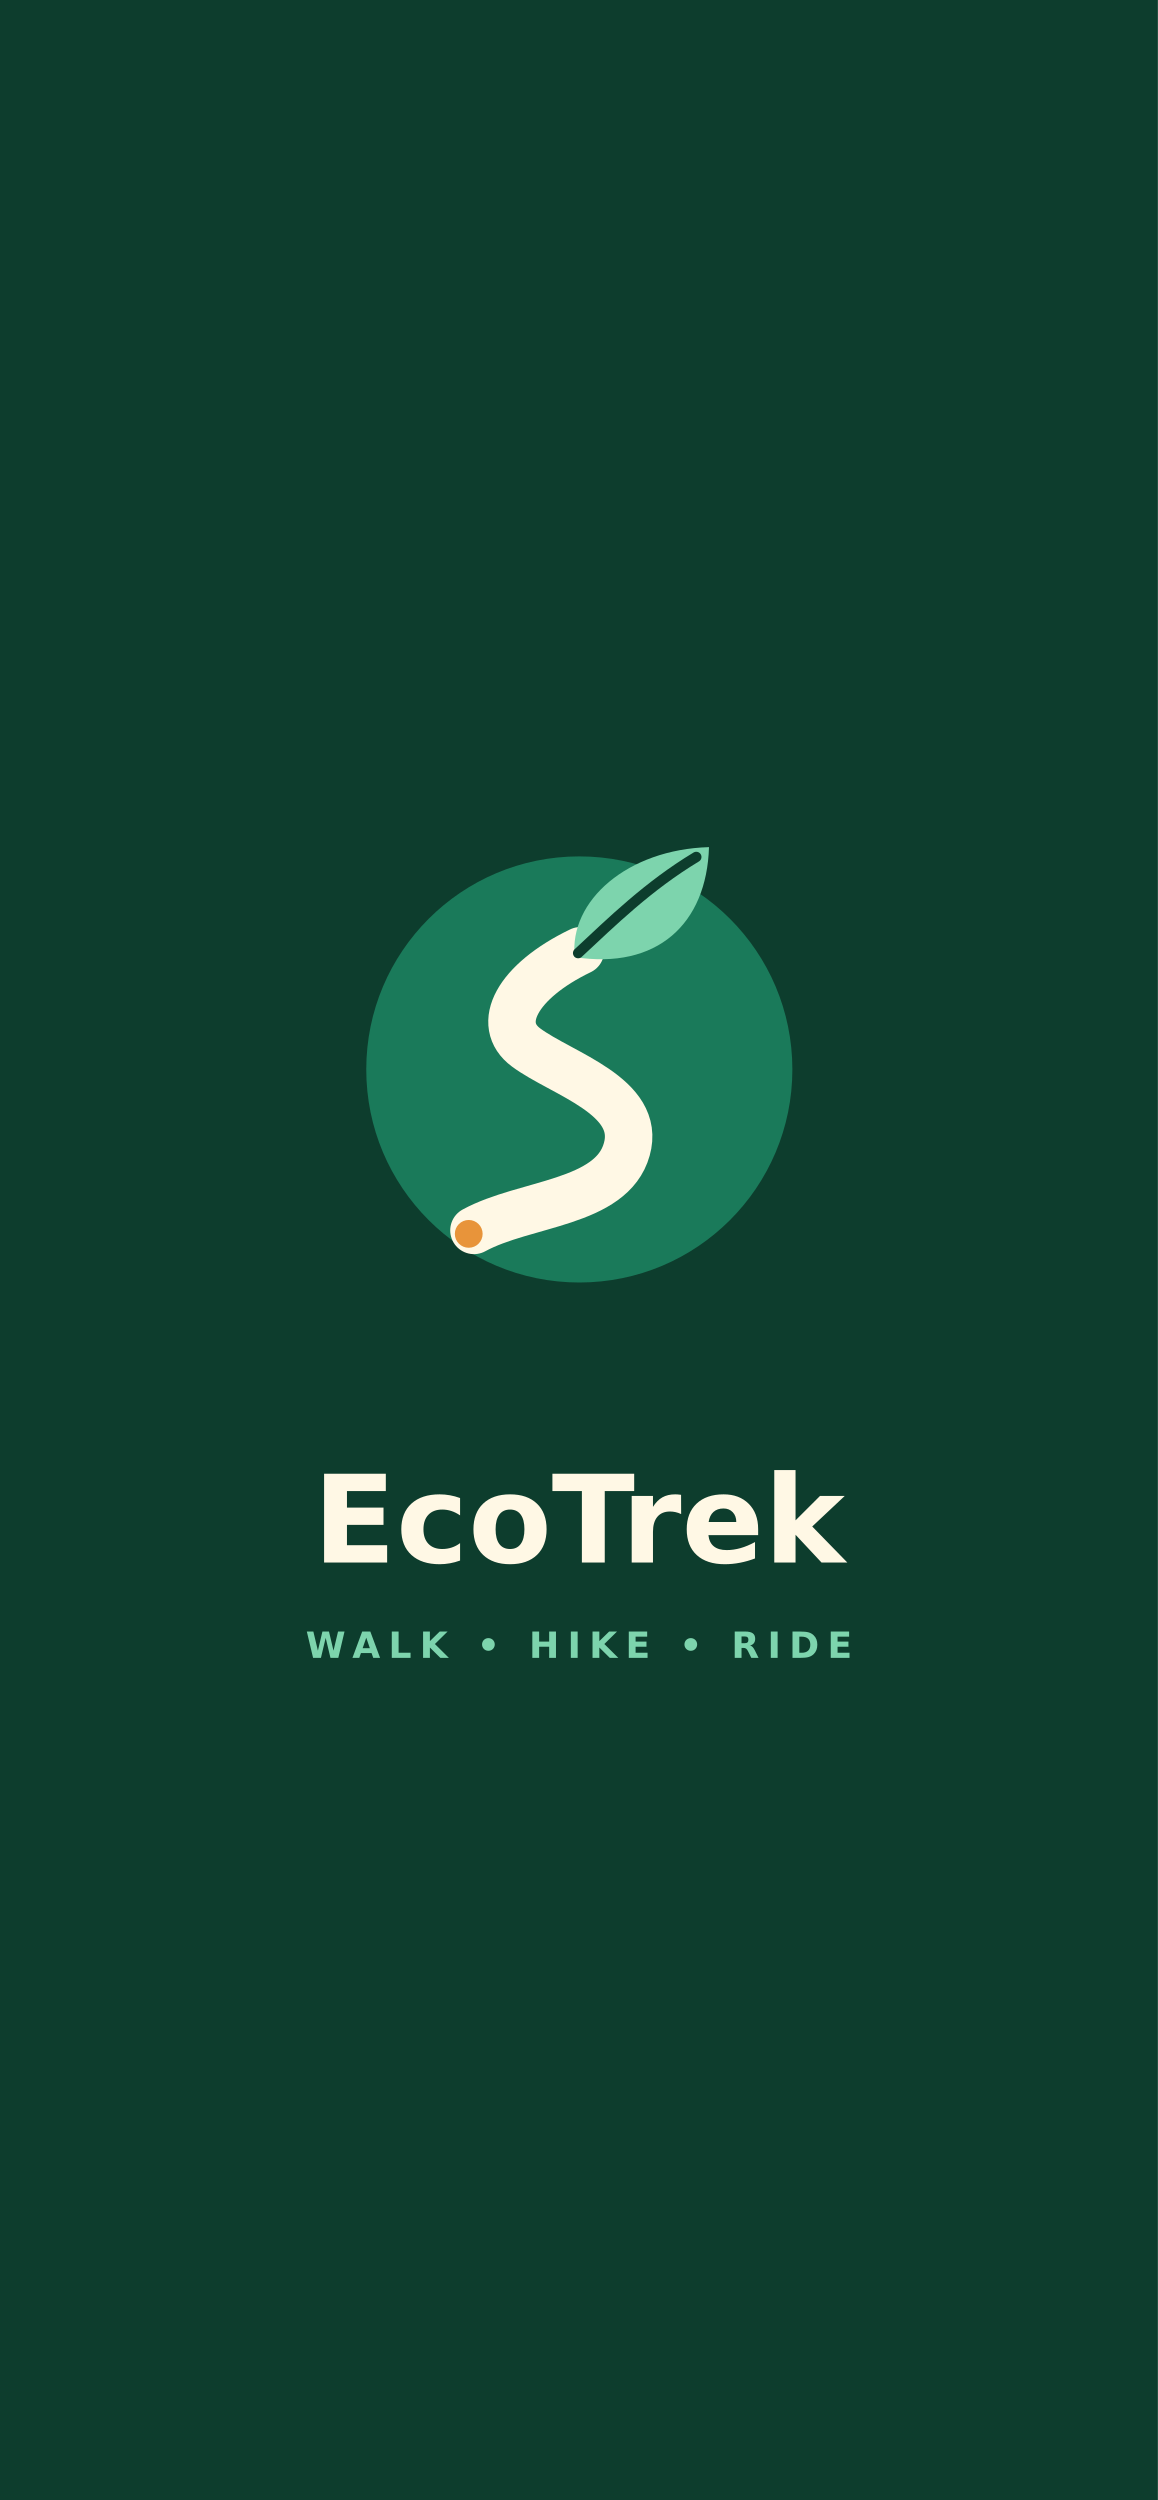
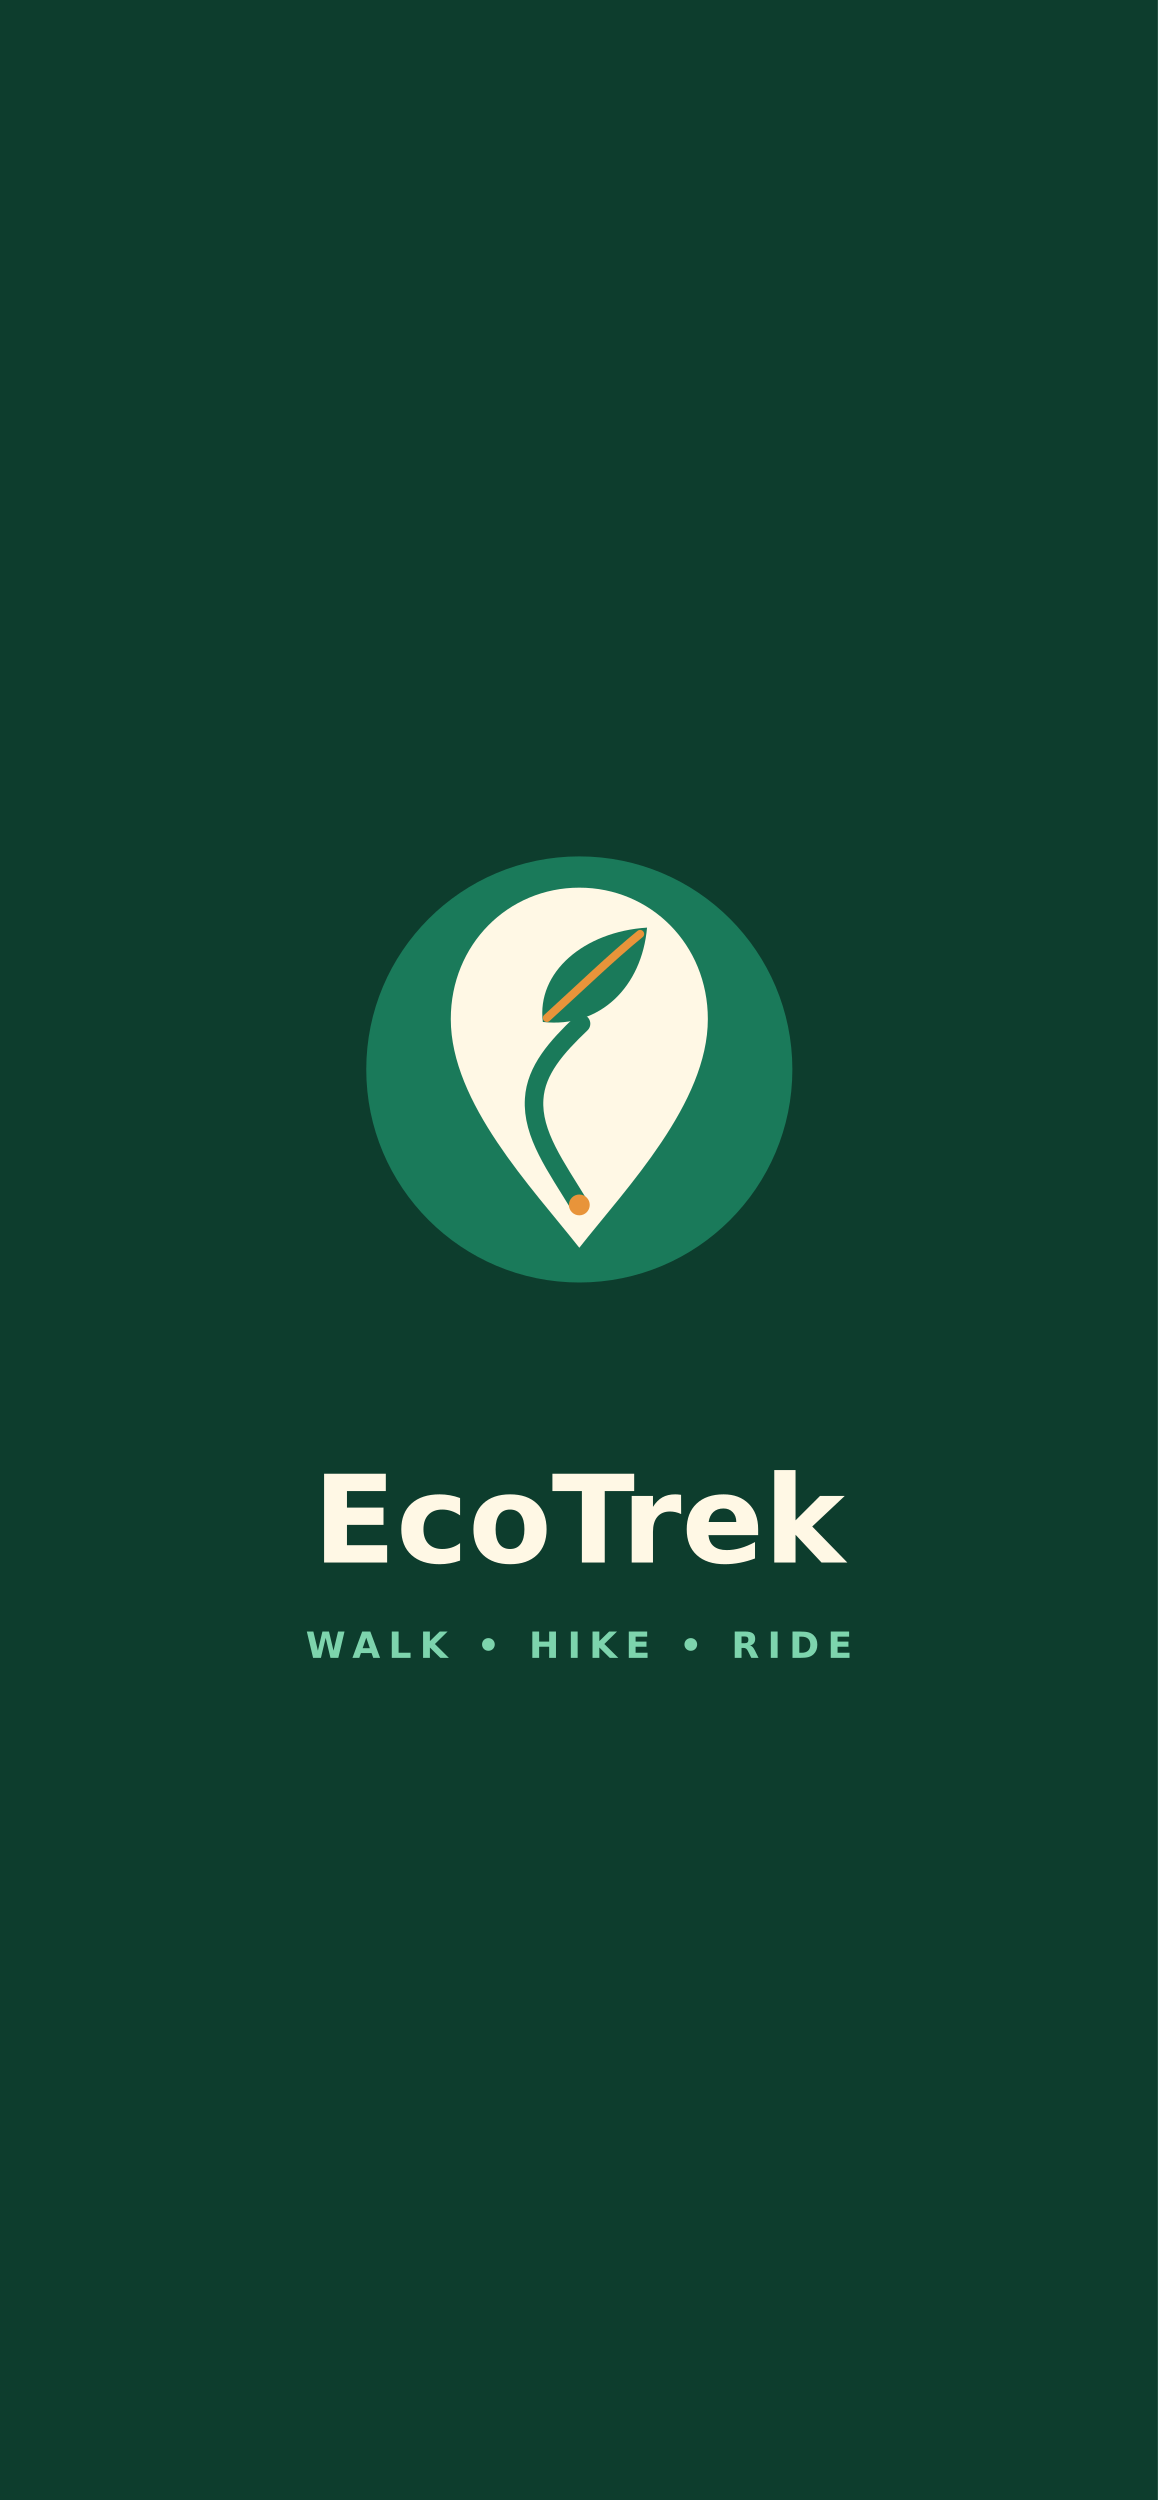
<svg xmlns="http://www.w3.org/2000/svg" width="704" height="1520" viewBox="0 0 704 1520">
  <rect width="704" height="1520" fill="#0D3D2D" />
  <g transform="translate(172 470) scale(.352)" fill="none">
    <circle cx="512" cy="512" r="368" fill="#1A7A5A" />
-     <path d="M 330 790 C 418 742 568 744 594 650 C 620 558 482 520 420 474 C 366 434 404 360 514 307" stroke="#FFF8E5" stroke-width="82" stroke-linecap="round" stroke-linejoin="round" />
-     <path d="M 504 318 C 494 220 596 132 736 128 C 732 261 646 340 504 318 Z" fill="#7DD4AD" />
-     <path d="M 510 311 C 568 257 631 195 714 145" stroke="#0D3D2D" stroke-width="18" stroke-linecap="round" />
-     <circle cx="321" cy="796" r="24" fill="#E8943A" />
+     <path d="M 512 820 C 430 716 290 570 290 425 C 290 296 389 198 512 198 C 635 198 734 296 734 425 C 734 570 594 716 512 820 Z" fill="#FFF8E5" />
+     <path d="M 512 746 C 472 680 430 624 434 563 C 437 513 473 473 515 433" stroke="#1A7A5A" stroke-width="32" stroke-linecap="round" />
+     <path d="M 449 430 C 438 344 520 274 629 267 C 620 369 548 441 449 430 Z" fill="#1A7A5A" />
+     <path d="M 456 423 C 512 372 569 317 617 278" stroke="#E8943A" stroke-width="14" stroke-linecap="round" />
+     <circle cx="512" cy="746" r="18" fill="#E8943A" />
  </g>
  <text x="352" y="950" text-anchor="middle" font-family="DejaVu Sans, sans-serif" font-size="74" font-weight="700" fill="#FFF8E5">EcoTrek</text>
  <text x="352" y="1008" text-anchor="middle" font-family="DejaVu Sans, sans-serif" font-size="22" font-weight="600" letter-spacing="5" fill="#7DD4AD">WALK  •  HIKE  •  RIDE</text>
</svg>
